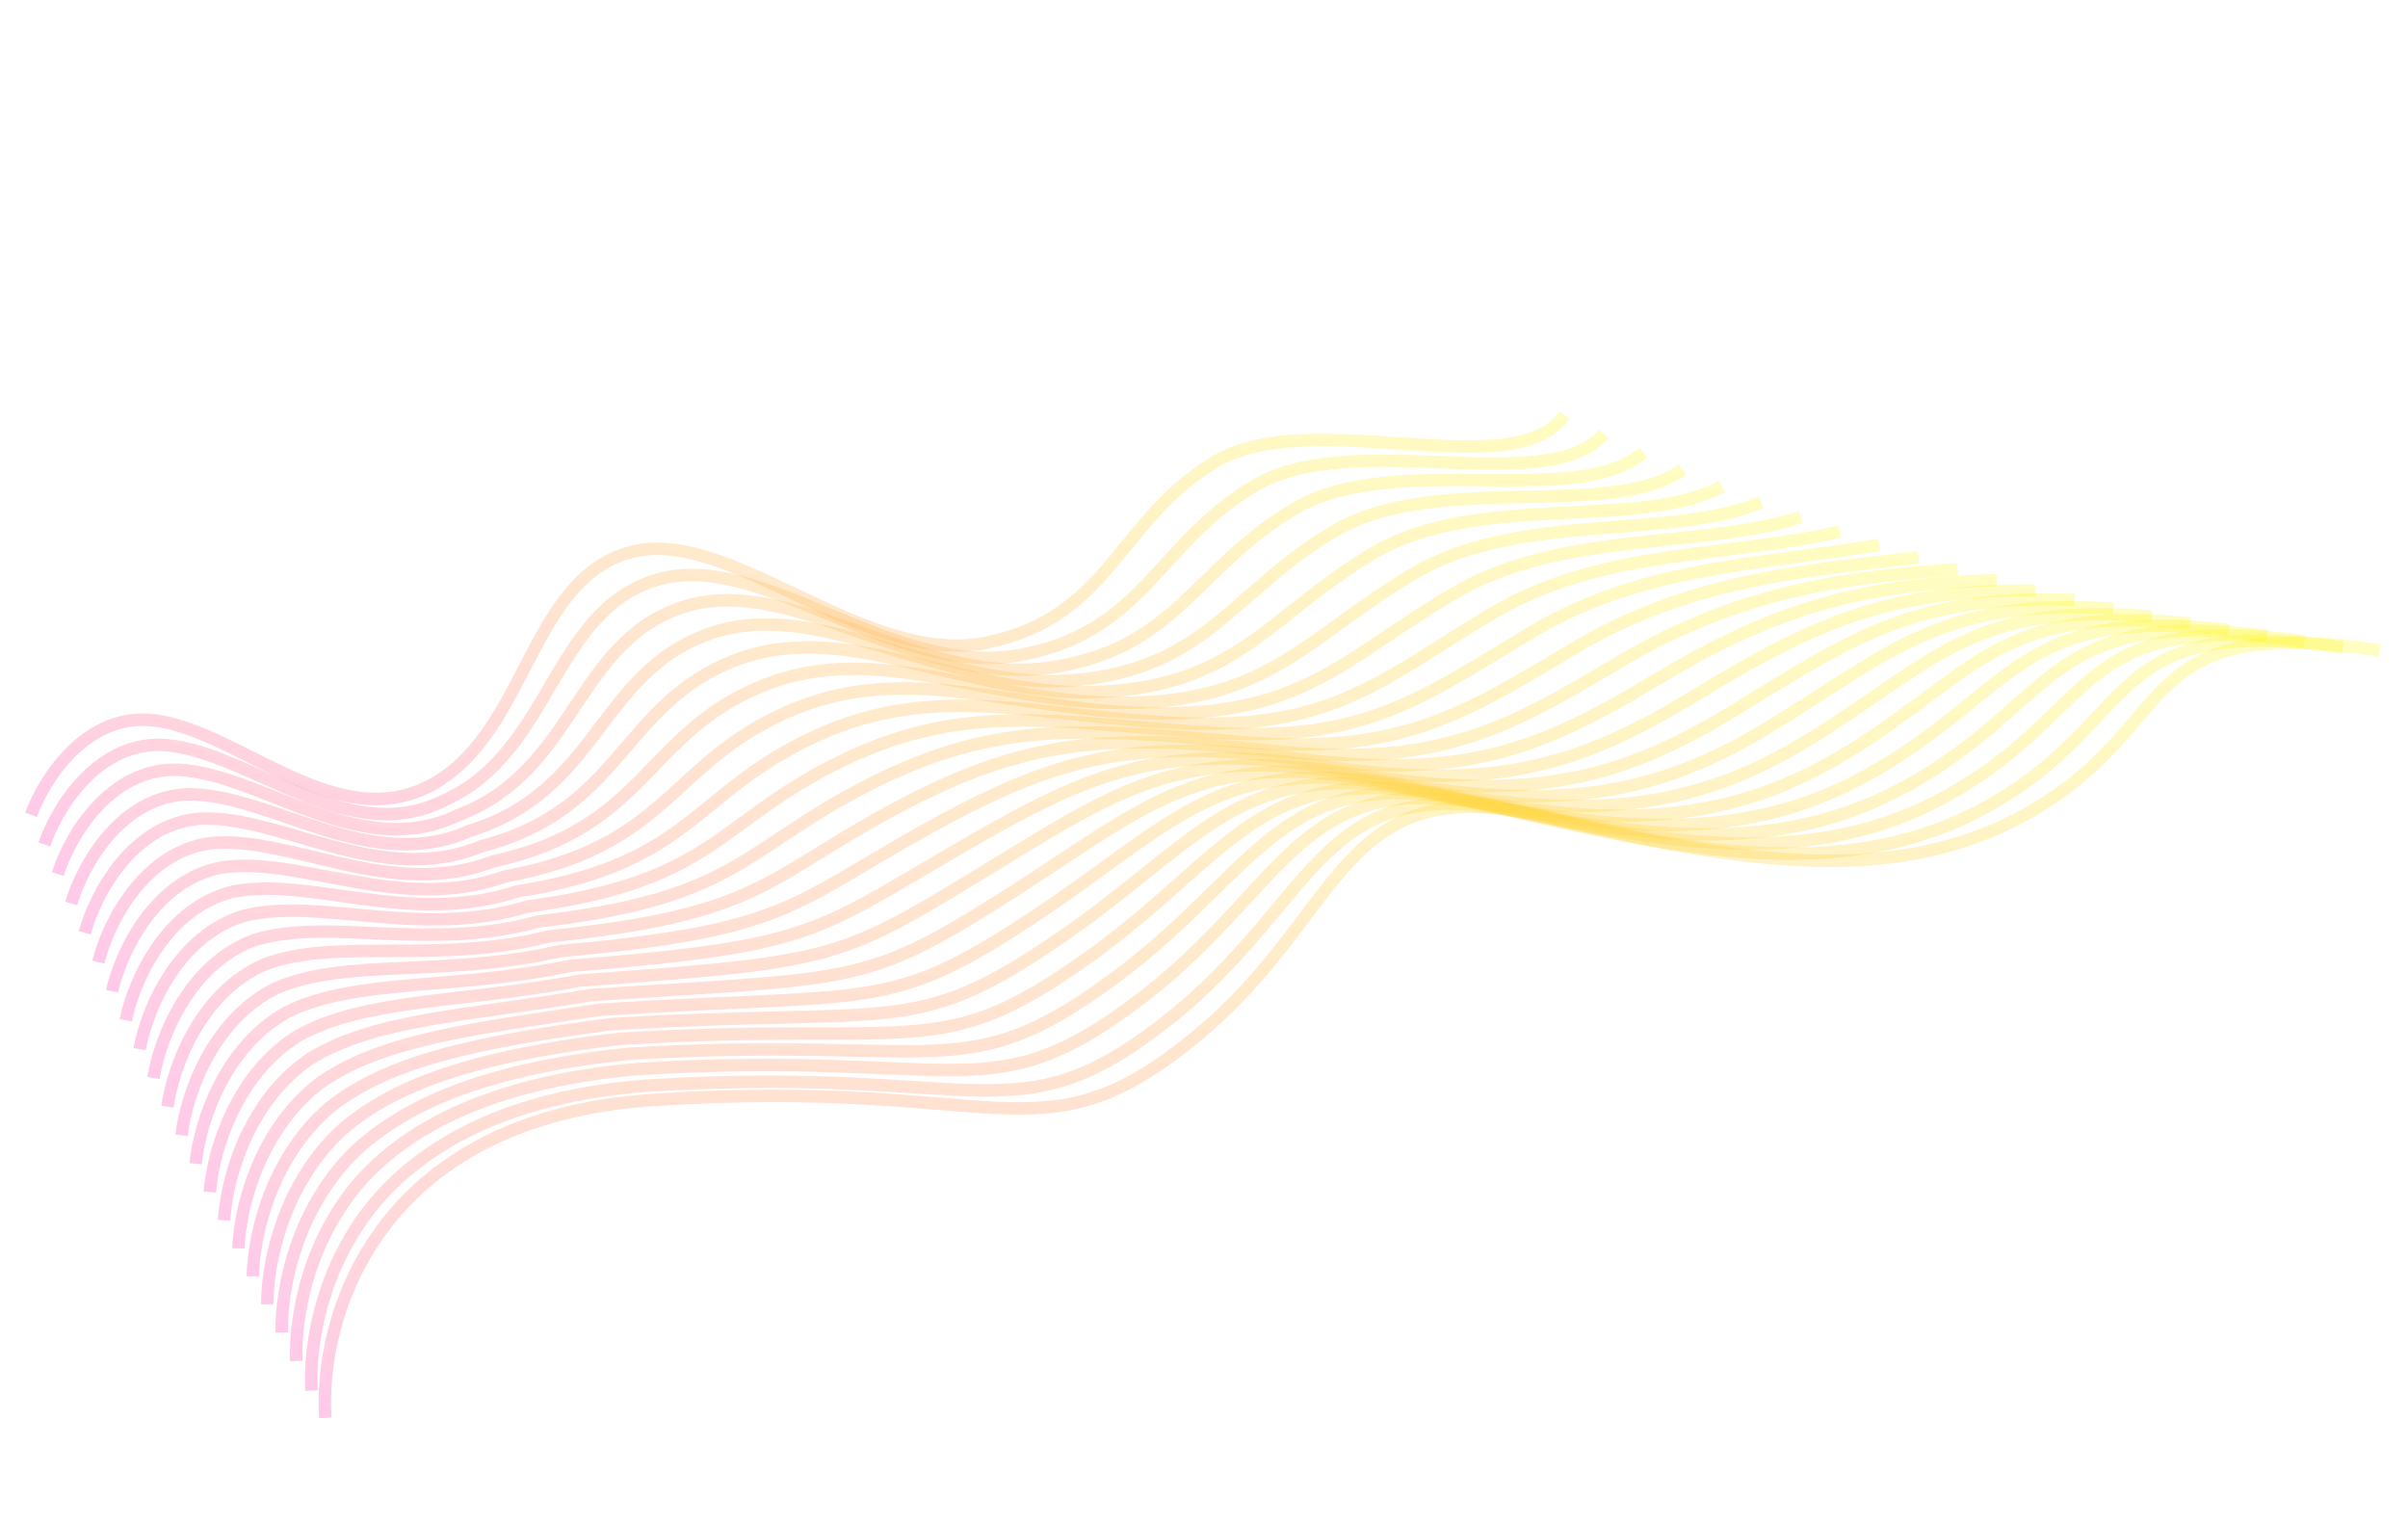
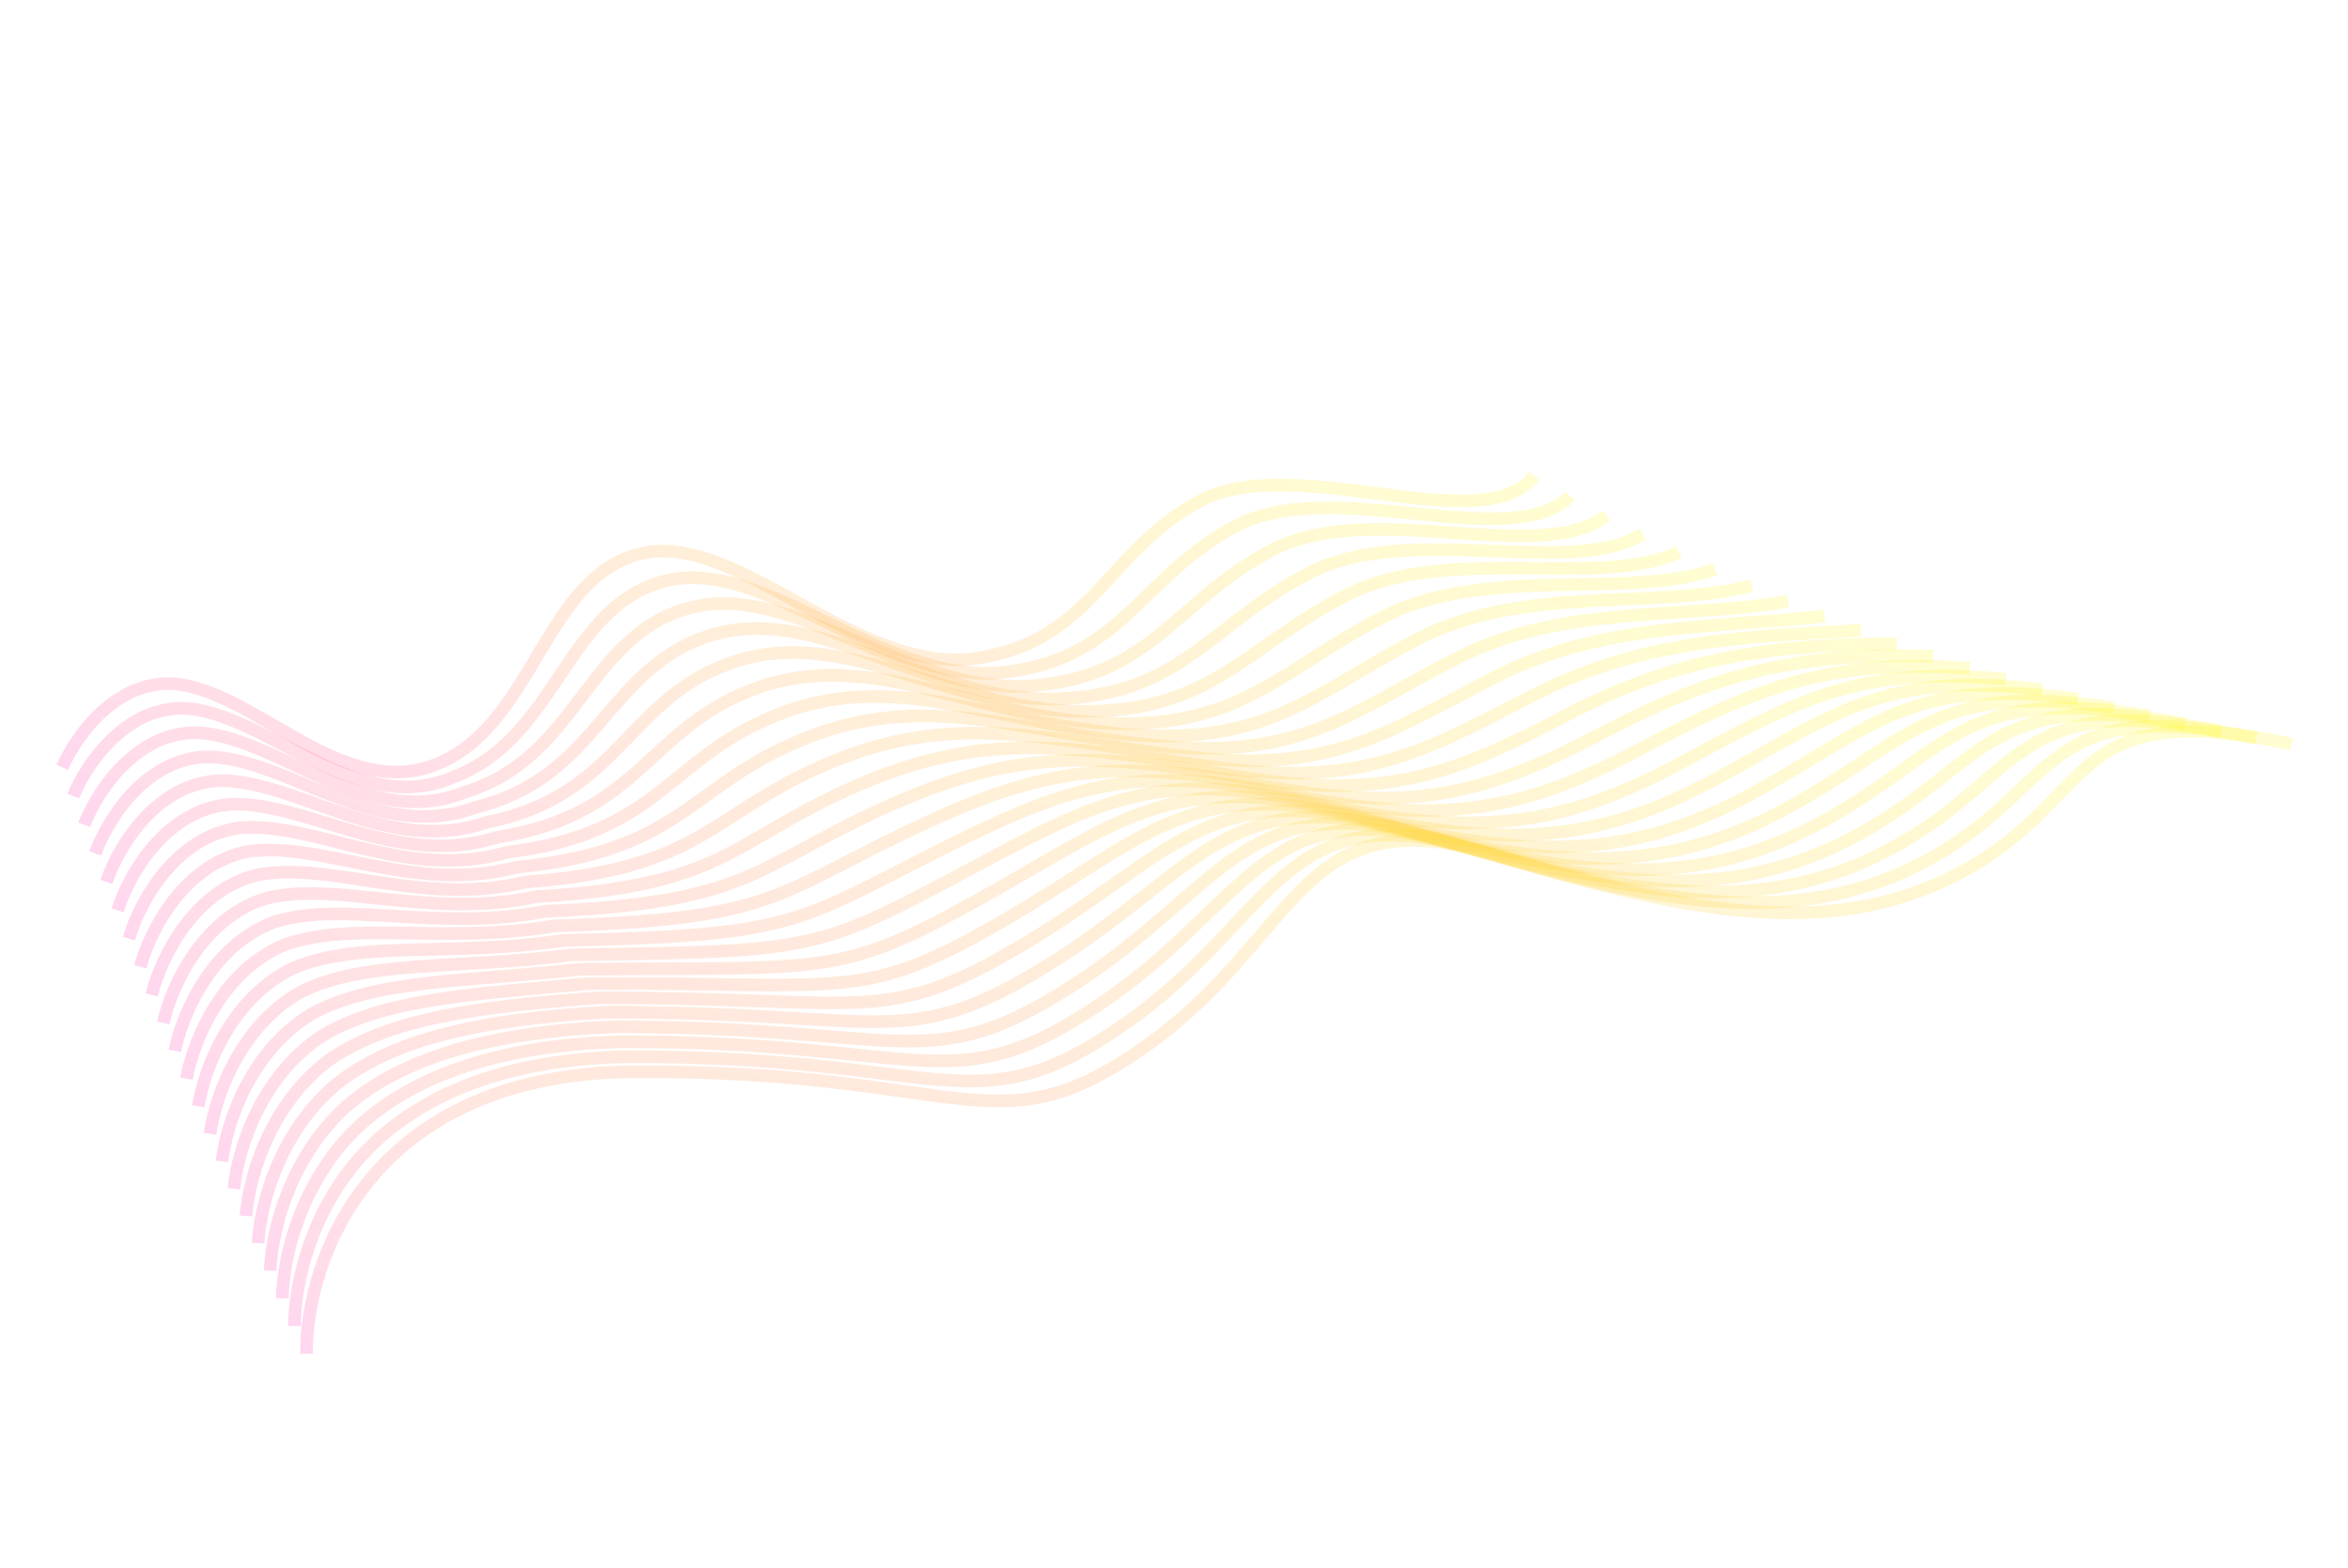
- <svg xmlns="http://www.w3.org/2000/svg" width="3868" height="2448" viewBox="0 0 3868 2448" fill="none">
-   <path d="M49.839 1308.54C70.498 1251.66 139.532 1141.77 250.393 1157.25C388.968 1176.6 541.928 1343.54 694.294 1259.95C846.66 1176.35 850.814 931.381 1011.9 887.117C1172.99 842.853 1388.75 1073.5 1586.41 1031.84C1784.07 990.175 1796.76 834.055 1951.92 741.592C2107.09 649.128 2433.08 782.89 2512.85 666.633" stroke="url(#paint0_linear_2222_4449)" stroke-opacity="0.4" stroke-width="20" />
-   <path d="M522.639 2277.12C511.609 2118.97 601.874 1795.42 1051.17 1766.44C1612.8 1730.21 1669.06 1869.8 1917.3 1667.95C2165.54 1466.09 2146.26 1229.11 2490.36 1313.31C2834.45 1397.52 3081.52 1423.02 3291.43 1285.11C3501.35 1147.2 3438.45 986.307 3822.73 1044.7" stroke="url(#paint1_linear_2222_4449)" stroke-opacity="0.4" stroke-width="20" />
-   <path d="M71.242 1356.21C90.906 1298.09 157.672 1187.3 268.184 1196.82C405.133 1209.71 559.951 1364.4 714.645 1284.92C885.169 1208.27 887.333 982.027 1054 931.509C1220.67 880.992 1430.59 1086.99 1633.3 1052.85C1836.01 1018.71 1857.44 873.87 2015.42 780.042C2173.39 686.214 2484.29 801.706 2576.03 697.14" stroke="url(#paint2_linear_2222_4449)" stroke-opacity="0.4" stroke-width="20" />
-   <path d="M92.758 1403.7C111.402 1344.35 175.887 1232.71 285.923 1236.29C421.112 1242.77 577.514 1385.17 734.657 1309.75C923.525 1239.58 924.151 1032.08 1096.27 975.17C1268.4 918.26 1471.9 1099.79 1679.88 1073.03C1887.85 1046.28 1918.29 912.497 2079.07 817.223C2239.85 721.95 2535.26 819.555 2639.26 726.375" stroke="url(#paint3_linear_2222_4449)" stroke-opacity="0.4" stroke-width="20" />
-   <path d="M114.386 1451.02C131.982 1390.46 194.176 1278 303.61 1275.65C436.903 1275.76 594.617 1405.87 754.329 1334.43C961.719 1270.3 961.258 1081.54 1138.7 1018.09C1316.15 954.653 1512.69 1111.89 1726.13 1092.4C1939.57 1072.91 1979.29 949.931 2142.86 853.131C2306.43 756.331 2585.98 836.442 2702.52 754.336" stroke="url(#paint4_linear_2222_4449)" stroke-opacity="0.4" stroke-width="20" />
-   <path d="M136.125 1498.17C152.646 1436.41 212.539 1323.17 321.243 1314.91C452.508 1308.7 611.26 1426.51 773.659 1358.97C999.74 1300.42 998.644 1130.39 1181.28 1060.28C1363.91 990.174 1552.94 1123.32 1772.05 1110.95C1991.16 1098.58 2040.42 986.172 2206.77 887.765C2373.12 789.357 2636.42 852.371 2765.79 781.021" stroke="url(#paint5_linear_2222_4449)" stroke-opacity="0.4" stroke-width="20" />
-   <path d="M157.974 1545.14C173.394 1482.21 230.977 1368.23 338.825 1354.07C467.929 1341.59 627.446 1447.09 792.648 1383.38C1037.58 1329.95 1036.3 1178.64 1223.99 1101.73C1411.68 1024.82 1592.64 1134.09 1817.62 1128.7C2042.6 1123.31 2101.67 1021.22 2270.77 921.12C2439.88 821.024 2686.57 867.346 2829.04 806.429" stroke="url(#paint6_linear_2222_4449)" stroke-opacity="0.4" stroke-width="20" />
-   <path d="M179.944 1591.94C194.238 1527.85 249.502 1413.17 356.368 1393.14C483.179 1374.43 643.188 1467.63 811.309 1407.68C1075.25 1358.9 1074.23 1226.28 1266.84 1142.44C1459.44 1058.6 1631.79 1144.2 1862.84 1145.65C2093.89 1147.1 2163.02 1055.06 2334.87 953.198C2506.72 851.332 2736.43 881.374 2892.27 830.563" stroke="url(#paint7_linear_2222_4449)" stroke-opacity="0.4" stroke-width="20" />
-   <path d="M202.039 1638.57C215.181 1573.33 268.116 1457.99 373.875 1432.1C498.263 1407.24 658.49 1488.13 829.644 1431.85C1112.74 1387.26 1112.43 1273.31 1309.81 1182.4C1507.19 1091.5 1670.38 1153.66 1907.7 1161.8C2145.02 1169.94 2224.45 1087.71 2399.03 983.994C2573.6 880.278 2785.99 894.457 2955.46 853.419" stroke="url(#paint8_linear_2222_4449)" stroke-opacity="0.4" stroke-width="20" />
-   <path d="M224.252 1685.01C236.216 1618.65 286.816 1502.69 391.342 1470.97C513.176 1440 673.35 1508.6 847.648 1455.91C1150.03 1415.03 1150.89 1319.71 1352.9 1221.62C1554.91 1123.53 1708.41 1162.49 1952.19 1177.17C2195.97 1191.84 2285.95 1119.15 2463.23 1013.5C2640.51 907.858 2835.22 906.597 3018.58 874.996" stroke="url(#paint9_linear_2222_4449)" stroke-opacity="0.4" stroke-width="20" />
-   <path d="M246.584 1731.28C257.345 1663.81 305.602 1547.27 408.771 1509.75C527.923 1472.73 687.77 1529.05 865.323 1479.86C1187.12 1442.24 1189.59 1365.49 1396.09 1260.09C1602.59 1154.69 1745.85 1170.69 1996.29 1191.75C2246.73 1212.8 2347.49 1149.39 2527.45 1041.73C2707.41 934.073 2884.12 917.8 3081.61 895.294" stroke="url(#paint10_linear_2222_4449)" stroke-opacity="0.4" stroke-width="20" />
-   <path d="M269.033 1777.36C278.567 1708.81 324.474 1591.72 426.161 1548.43C542.503 1505.42 701.752 1549.49 882.669 1503.71C1224 1468.86 1228.53 1410.64 1439.37 1297.81C1650.21 1184.98 1782.71 1178.27 2039.99 1205.55C2297.27 1232.82 2409.05 1178.41 2591.67 1068.66C2774.3 958.917 2932.66 928.069 3144.53 914.311" stroke="url(#paint11_linear_2222_4449)" stroke-opacity="0.4" stroke-width="20" />
-   <path d="M291.597 1823.26C299.879 1753.64 343.431 1636.05 443.512 1587.02C556.918 1538.08 715.297 1569.92 899.685 1527.47C1260.66 1494.91 1267.69 1455.15 1482.72 1334.77C1697.75 1214.39 1818.98 1185.24 2083.28 1218.58C2347.58 1251.91 2470.62 1206.23 2655.88 1094.31C2841.13 982.392 2980.83 937.409 3207.32 932.049" stroke="url(#paint12_linear_2222_4449)" stroke-opacity="0.4" stroke-width="20" />
-   <path d="M314.275 1868.97C321.281 1798.31 362.473 1680.26 460.824 1625.52C571.169 1570.72 728.405 1590.35 916.371 1551.14C1297.09 1520.4 1307.08 1499.03 1526.14 1370.98C1745.21 1242.93 1854.64 1191.62 2126.15 1230.84C2397.66 1270.07 2532.17 1232.83 2720.03 1118.66C2907.9 1004.5 3028.62 945.826 3269.95 948.507" stroke="url(#paint13_linear_2222_4449)" stroke-opacity="0.4" stroke-width="20" />
-   <path d="M337.065 1914.5C342.771 1842.82 381.598 1724.34 478.097 1663.93C585.256 1603.33 741.08 1610.79 932.728 1574.72C1333.29 1545.32 1346.66 1542.25 1569.61 1406.42C1792.56 1270.59 1889.68 1197.4 2168.57 1242.35C2447.47 1287.3 2593.68 1258.22 2784.12 1141.72C2974.57 1025.23 3076 953.321 3332.4 963.684" stroke="url(#paint14_linear_2222_4449)" stroke-opacity="0.4" stroke-width="20" />
-   <path d="M359.966 1959.83C364.349 1887.15 400.805 1768.29 495.331 1702.24C599.18 1635.91 753.323 1631.24 948.754 1598.23C1369.24 1569.68 1386.45 1584.83 1613.12 1441.11C1839.8 1297.38 1924.09 1202.6 2210.55 1253.1C2497.01 1303.6 2655.13 1282.39 2848.13 1163.49C3041.12 1044.58 3122.97 959.899 3394.66 977.581" stroke="url(#paint15_linear_2222_4449)" stroke-opacity="0.4" stroke-width="20" />
-   <path d="M382.976 2004.97C386.012 1931.31 420.095 1812.1 512.525 1740.46C612.943 1668.48 765.135 1651.71 964.45 1621.65C1404.93 1593.47 1426.42 1626.75 1656.66 1475.03C1886.91 1323.3 1957.87 1207.23 2252.06 1263.1C2546.26 1318.97 2716.5 1305.34 2912.01 1183.95C3107.53 1062.57 3169.51 965.567 3456.7 990.198" stroke="url(#paint16_linear_2222_4449)" stroke-opacity="0.4" stroke-width="20" />
-   <path d="M406.093 2049.92C407.759 1975.29 439.467 1855.79 529.68 1778.58C626.547 1701.03 776.518 1672.22 979.816 1645.01C1440.37 1616.71 1466.56 1668.02 1700.21 1508.18C1933.87 1348.35 1991 1211.3 2293.11 1272.36C2595.21 1333.42 2777.77 1327.08 2975.77 1203.13C3173.77 1079.18 3215.59 970.33 3518.49 1001.54" stroke="url(#paint17_linear_2222_4449)" stroke-opacity="0.4" stroke-width="20" />
-   <path d="M429.302 2094.82C429.576 2019.26 458.906 1899.49 546.782 1816.77C639.977 1733.71 787.461 1692.91 994.84 1668.46C1475.51 1639.55 1506.86 1708.77 1743.75 1540.73C1980.65 1372.68 2023.47 1214.97 2333.65 1281.04C2643.82 1347.11 2838.9 1347.75 3039.36 1221.16C3239.81 1094.57 3261.21 974.346 3580 1011.76" stroke="url(#paint18_linear_2222_4449)" stroke-opacity="0.4" stroke-width="20" />
-   <path d="M452.558 2140.15C451.418 2063.67 478.368 1943.68 563.789 1855.5C653.195 1767.01 797.925 1714.28 1009.48 1692.48C1510.33 1662.48 1547.25 1749.49 1787.23 1573.13C2027.21 1396.77 2055.22 1218.73 2373.63 1289.62C2692.04 1360.51 2899.84 1367.83 3102.71 1238.52C3305.58 1109.22 3306.28 978.095 3641.17 1021.33" stroke="url(#paint19_linear_2222_4449)" stroke-opacity="0.4" stroke-width="20" />
-   <path d="M475.902 2185.77C473.325 2108.4 497.895 1988.22 580.741 1894.63C666.241 1800.79 807.952 1736.19 1023.77 1716.93C1544.83 1685.34 1587.77 1790.02 1830.67 1605.25C2073.56 1420.49 2086.29 1222.45 2413.09 1297.97C2739.9 1373.49 2960.6 1387.19 3165.85 1255.09C3371.1 1122.98 3350.85 981.447 3702.01 1030.12" stroke="url(#paint20_linear_2222_4449)" stroke-opacity="0.4" stroke-width="20" />
-   <path d="M500.324 2233.46C496.29 2155.22 518.478 2034.9 598.631 1935.93C680.11 1836.83 818.537 1760.43 1038.72 1743.61C1580.02 1709.94 1629.41 1832.15 1875.05 1638.88C2120.69 1445.61 2117.65 1227.92 2453.01 1307.88C2788.36 1387.84 3022.15 1407.6 3229.74 1272.63C3437.34 1137.66 3395.89 986.19 3763.5 1039.92" stroke="url(#paint21_linear_2222_4449)" stroke-opacity="0.4" stroke-width="20" />
+ <svg xmlns="http://www.w3.org/2000/svg" width="3714" height="2480" viewBox="0 0 3714 2480" fill="none">
+   <path d="M98.496 1214.13C120.875 1162.33 191.216 1063.87 293.545 1084.41C421.457 1110.1 554.584 1273.95 701.032 1204.58C847.48 1135.21 864.913 907.429 1017.3 875.149C1169.69 842.87 1357.74 1069.5 1544.03 1041.67C1730.31 1013.84 1750.77 869.225 1900.31 791.755C2049.86 714.285 2345.88 856.841 2426.56 753.048" stroke="url(#paint0_linear_2289_4508)" stroke-opacity="0.3" stroke-width="20" />
+   <path d="M484.93 2141.84C483.422 1994.03 585.356 1697.87 1005.16 1695.78C1529.92 1693.16 1574.55 1826.21 1816.79 1652.07C2059.02 1477.94 2054.2 1256.29 2369.82 1353.72C2685.43 1451.15 2913.98 1488.57 3117 1371.83C3320.02 1255.1 3270.39 1101.85 3624.84 1177.48" stroke="url(#paint1_linear_2289_4508)" stroke-opacity="0.3" stroke-width="20" />
+   <path d="M115.778 1259.68C137.3 1206.67 205.579 1107.25 307.914 1122.23C434.67 1141.81 570.204 1294.36 718.592 1228.96C881.557 1167.05 896.1 956.591 1054.03 918.8C1211.96 881.01 1395.94 1084.38 1586.5 1063.82C1777.07 1043.27 1805.04 909.644 1957.28 831.059C2109.52 752.475 2392.5 877.189 2483.68 784.942" stroke="url(#paint2_linear_2289_4508)" stroke-opacity="0.3" stroke-width="20" />
+   <path d="M133.173 1305.08C153.813 1250.86 220.017 1150.52 322.238 1159.95C447.71 1173.46 585.4 1314.67 735.843 1253.17C915.522 1198.32 927.596 1005.22 1090.96 961.78C1254.32 918.34 1433.68 1098.57 1628.74 1085.19C1823.8 1071.81 1859.54 948.967 2014.47 869.192C2169.4 789.418 2438.96 896.626 2540.92 815.656" stroke="url(#paint3_linear_2289_4508)" stroke-opacity="0.3" stroke-width="20" />
+   <path d="M150.685 1350.32C170.416 1294.92 234.533 1193.69 336.522 1197.56C460.582 1205.05 600.173 1334.89 752.787 1277.23C949.372 1229.03 959.397 1053.31 1128.07 1004.08C1296.75 954.858 1470.98 1112.1 1670.72 1105.78C1870.46 1099.45 1914.25 987.188 2071.86 906.147C2229.47 825.106 2485.23 915.152 2598.25 845.183" stroke="url(#paint4_linear_2289_4508)" stroke-opacity="0.3" stroke-width="20" />
+   <path d="M168.308 1395.41C187.105 1338.84 249.124 1236.75 350.761 1235.09C473.283 1236.57 614.522 1355.02 769.42 1301.15C983.094 1259.17 991.49 1100.85 1165.36 1045.71C1339.24 990.568 1507.81 1124.97 1712.43 1125.59C1917.06 1126.21 1969.14 1024.31 2129.42 941.924C2289.71 859.54 2531.29 932.774 2655.66 873.527" stroke="url(#paint5_linear_2289_4508)" stroke-opacity="0.3" stroke-width="20" />
+   <path d="M186.042 1440.34C203.88 1382.61 263.789 1279.71 364.956 1272.51C485.814 1268.04 628.446 1375.07 785.741 1324.92C1016.68 1288.75 1023.87 1147.84 1202.82 1086.65C1381.78 1025.46 1544.16 1137.19 1753.87 1144.63C1963.57 1152.07 2024.2 1060.32 2187.15 976.514C2350.09 892.711 2577.14 949.489 2713.13 900.679" stroke="url(#paint6_linear_2289_4508)" stroke-opacity="0.3" stroke-width="20" />
+   <path d="M203.901 1485.11C220.755 1426.24 278.544 1322.56 379.122 1309.84C498.19 1299.45 641.962 1395.06 801.766 1348.56C1050.14 1317.78 1056.54 1194.29 1240.45 1126.92C1424.37 1059.54 1580.04 1148.76 1795.02 1162.91C2010 1177.05 2079.43 1095.22 2245.03 1009.92C2410.62 924.622 2622.78 965.306 2770.64 926.642" stroke="url(#paint7_linear_2289_4508)" stroke-opacity="0.3" stroke-width="20" />
+   <path d="M221.883 1529.73C237.728 1469.74 293.386 1365.31 393.258 1347.08C510.412 1330.82 655.069 1414.99 817.492 1372.08C1083.46 1346.25 1089.49 1240.17 1278.24 1166.49C1466.99 1092.82 1615.44 1159.71 1835.88 1180.43C2056.32 1201.15 2134.81 1129.01 2303.04 1042.14C2471.27 955.269 2668.18 980.228 2828.19 951.416" stroke="url(#paint8_linear_2289_4508)" stroke-opacity="0.3" stroke-width="20" />
+   <path d="M239.987 1574.19C254.798 1513.09 308.317 1407.95 407.364 1384.23C522.48 1362.14 667.767 1434.87 832.918 1395.47C1116.63 1374.17 1122.71 1285.49 1316.17 1205.38C1509.63 1125.27 1650.34 1170.03 1876.44 1197.19C2102.53 1224.35 2190.31 1161.68 2361.16 1073.16C2532.02 984.645 2713.33 994.254 2885.74 974.995" stroke="url(#paint9_linear_2289_4508)" stroke-opacity="0.3" stroke-width="20" />
+   <path d="M258.211 1618.49C271.964 1556.29 323.335 1450.49 421.439 1421.28C534.394 1393.42 680.057 1454.7 848.044 1418.75C1149.65 1401.54 1156.2 1330.25 1354.24 1243.58C1552.28 1156.91 1684.74 1179.74 1916.68 1213.21C2148.62 1246.67 2245.91 1193.23 2419.38 1102.99C2592.85 1012.75 2758.22 1007.39 2943.29 997.378" stroke="url(#paint10_linear_2289_4508)" stroke-opacity="0.3" stroke-width="20" />
+   <path d="M276.553 1662.63C289.223 1599.35 338.437 1492.91 435.482 1458.25C546.153 1424.66 691.938 1474.5 862.867 1441.91C1182.5 1428.37 1189.94 1374.43 1392.43 1281.08C1594.93 1187.74 1718.63 1188.84 1956.59 1228.47C2194.55 1268.11 2301.61 1223.65 2477.67 1131.62C2653.72 1039.58 2802.83 1019.64 3000.8 1018.57" stroke="url(#paint11_linear_2289_4508)" stroke-opacity="0.3" stroke-width="20" />
+   <path d="M295.014 1706.6C306.578 1642.26 353.627 1535.23 449.496 1495.13C557.762 1455.86 703.414 1494.26 877.39 1464.96C1215.18 1454.65 1223.93 1418.03 1430.74 1317.89C1637.55 1217.75 1752 1197.33 1996.16 1243C2240.32 1288.66 2357.37 1252.95 2536 1159.04C2714.63 1065.13 2847.15 1031 3058.26 1038.55" stroke="url(#paint12_linear_2289_4508)" stroke-opacity="0.3" stroke-width="20" />
+   <path d="M313.591 1750.41C324.025 1685.03 368.903 1577.42 463.478 1531.92C569.219 1487.02 714.485 1514 891.611 1487.92C1247.68 1480.39 1258.16 1461.05 1469.15 1353.99C1680.14 1246.94 1784.84 1205.24 2035.38 1256.79C2285.93 1308.34 2413.19 1281.12 2594.37 1185.26C2775.55 1089.4 2891.17 1041.48 3115.64 1057.34" stroke="url(#paint13_linear_2289_4508)" stroke-opacity="0.3" stroke-width="20" />
+   <path d="M332.283 1794.04C341.564 1727.64 384.264 1619.51 477.429 1568.62C580.526 1518.15 725.151 1533.73 905.53 1510.77C1279.99 1505.59 1292.61 1503.47 1507.65 1389.39C1722.69 1275.31 1817.13 1212.56 2074.23 1269.84C2331.34 1327.13 2469.04 1308.16 2652.75 1210.27C2836.46 1112.39 2934.86 1051.08 3172.94 1074.92" stroke="url(#paint14_linear_2289_4508)" stroke-opacity="0.3" stroke-width="20" />
+   <path d="M351.089 1837.51C359.194 1770.1 399.709 1661.48 491.349 1605.24C591.683 1549.26 735.414 1553.44 919.145 1533.54C1312.1 1530.25 1327.28 1545.31 1546.23 1424.09C1765.17 1302.86 1848.88 1219.31 2112.71 1282.18C2376.55 1345.04 2524.9 1334.06 2711.12 1234.08C2897.33 1134.09 2978.21 1059.8 3230.12 1091.31" stroke="url(#paint15_linear_2289_4508)" stroke-opacity="0.3" stroke-width="20" />
+   <path d="M370.005 1880.8C376.91 1812.4 415.236 1703.33 505.235 1641.77C602.688 1580.33 745.273 1573.15 932.456 1556.21C1344.01 1554.37 1362.16 1586.54 1584.87 1458.07C1807.58 1329.6 1880.06 1225.49 2150.8 1293.78C2421.54 1362.08 2580.75 1358.82 2769.45 1256.67C2958.15 1154.51 3021.21 1067.65 3287.16 1106.49" stroke="url(#paint16_linear_2289_4508)" stroke-opacity="0.3" stroke-width="20" />
+   <path d="M389.033 1923.91C394.717 1854.54 430.848 1745.06 519.092 1678.2C613.548 1611.38 754.734 1592.87 945.466 1578.81C1375.7 1577.97 1397.24 1627.17 1623.57 1491.34C1849.9 1355.51 1910.68 1231.11 2188.48 1304.68C2466.29 1378.24 2636.57 1382.45 2827.73 1278.04C3018.89 1173.64 3063.84 1074.64 3344.04 1120.46" stroke="url(#paint17_linear_2289_4508)" stroke-opacity="0.3" stroke-width="20" />
+   <path d="M408.148 1966.99C412.587 1896.67 446.52 1786.82 532.894 1714.7C624.238 1642.54 763.772 1612.74 958.15 1601.46C1407.15 1601.18 1432.49 1667.34 1662.3 1524.04C1892.1 1380.75 1940.69 1236.33 2225.74 1315C2510.78 1393.67 2692.33 1405.07 2885.91 1298.35C3079.5 1191.62 3106.07 1080.9 3400.73 1133.38" stroke="url(#paint18_linear_2289_4508)" stroke-opacity="0.3" stroke-width="20" />
+   <path d="M427.285 2010.47C430.458 1939.23 462.188 1829.03 546.579 1751.69C634.697 1674.27 772.329 1633.21 970.446 1624.63C1438.28 1624.44 1467.84 1707.47 1700.97 1556.61C1934.1 1405.75 1970.04 1241.58 2262.48 1325.2C2554.92 1408.82 2747.93 1427.14 2943.92 1318.02C3139.91 1208.9 3147.82 1086.89 3457.13 1145.68" stroke="url(#paint19_linear_2289_4508)" stroke-opacity="0.3" stroke-width="20" />
+   <path d="M446.485 2054.23C448.371 1982.07 477.896 1871.57 560.19 1789.04C644.968 1706.43 780.447 1654.15 982.396 1648.18C1469.14 1647.64 1503.31 1747.44 1739.62 1588.92C1975.93 1430.39 1998.74 1246.77 2298.75 1335.16C2598.75 1423.55 2803.41 1448.52 3001.77 1336.93C3200.13 1225.34 3189.12 1092.48 3513.28 1157.23" stroke="url(#paint20_linear_2289_4508)" stroke-opacity="0.3" stroke-width="20" />
+   <path d="M465.777 2098.14C466.354 2025.09 493.67 1914.32 573.756 1826.65C655.083 1738.92 788.158 1675.47 994.03 1672C1499.73 1670.65 1538.93 1787.13 1778.27 1620.84C2017.61 1454.56 2026.83 1251.76 2334.55 1344.76C2642.27 1437.76 2858.77 1469.1 3059.47 1354.96C3260.17 1240.83 3229.98 1097.56 3569.17 1167.92" stroke="url(#paint21_linear_2289_4508)" stroke-opacity="0.3" stroke-width="20" />
  <defs>
-     <linearGradient id="paint0_linear_2222_4449" x1="1484.99" y1="342.268" x2="1077.7" y2="1632.91" gradientUnits="userSpaceOnUse">
+     <linearGradient id="paint0_linear_2289_4508" x1="1487.81" y1="394.215" x2="1037.24" y2="1572.96" gradientUnits="userSpaceOnUse">
      <stop stop-color="#FFF500" stop-opacity="0.6" />
      <stop offset="1" stop-color="#FF79C9" />
    </linearGradient>
-     <linearGradient id="paint1_linear_2222_4449" x1="2208.77" y1="953.453" x2="2134.13" y2="2362.48" gradientUnits="userSpaceOnUse">
+     <linearGradient id="paint1_linear_2289_4508" x1="2127.64" y1="1003.17" x2="1980.14" y2="2310.53" gradientUnits="userSpaceOnUse">
      <stop stop-color="#FFF500" stop-opacity="0.6" />
      <stop offset="1" stop-color="#FF79C9" />
    </linearGradient>
-     <linearGradient id="paint2_linear_2222_4449" x1="1519.86" y1="377.766" x2="1127.41" y2="1675.58" gradientUnits="userSpaceOnUse">
+     <linearGradient id="paint2_linear_2289_4508" x1="1518.3" y1="429.186" x2="1081.15" y2="1615.43" gradientUnits="userSpaceOnUse">
      <stop stop-color="#FFF500" stop-opacity="0.6" />
      <stop offset="1" stop-color="#FF79C9" />
    </linearGradient>
-     <linearGradient id="paint3_linear_2222_4449" x1="1554.75" y1="412.628" x2="1177.27" y2="1717.45" gradientUnits="userSpaceOnUse">
+     <linearGradient id="paint3_linear_2289_4508" x1="1548.85" y1="463.567" x2="1125.24" y2="1657.16" gradientUnits="userSpaceOnUse">
      <stop stop-color="#FFF500" stop-opacity="0.6" />
      <stop offset="1" stop-color="#FF79C9" />
    </linearGradient>
-     <linearGradient id="paint4_linear_2222_4449" x1="1589.66" y1="446.851" x2="1227.25" y2="1758.51" gradientUnits="userSpaceOnUse">
+     <linearGradient id="paint4_linear_2289_4508" x1="1579.45" y1="497.354" x2="1169.49" y2="1698.15" gradientUnits="userSpaceOnUse">
      <stop stop-color="#FFF500" stop-opacity="0.6" />
      <stop offset="1" stop-color="#FF79C9" />
    </linearGradient>
-     <linearGradient id="paint5_linear_2222_4449" x1="1624.57" y1="480.438" x2="1277.34" y2="1798.75" gradientUnits="userSpaceOnUse">
+     <linearGradient id="paint5_linear_2289_4508" x1="1610.08" y1="530.551" x2="1213.88" y2="1738.38" gradientUnits="userSpaceOnUse">
      <stop stop-color="#FFF500" stop-opacity="0.6" />
      <stop offset="1" stop-color="#FF79C9" />
    </linearGradient>
-     <linearGradient id="paint6_linear_2222_4449" x1="1659.47" y1="513.387" x2="1327.54" y2="1838.18" gradientUnits="userSpaceOnUse">
+     <linearGradient id="paint6_linear_2289_4508" x1="1640.74" y1="563.152" x2="1258.42" y2="1777.86" gradientUnits="userSpaceOnUse">
      <stop stop-color="#FFF500" stop-opacity="0.6" />
      <stop offset="1" stop-color="#FF79C9" />
    </linearGradient>
-     <linearGradient id="paint7_linear_2222_4449" x1="1694.37" y1="545.699" x2="1377.83" y2="1876.8" gradientUnits="userSpaceOnUse">
+     <linearGradient id="paint7_linear_2289_4508" x1="1671.43" y1="595.158" x2="1303.09" y2="1816.59" gradientUnits="userSpaceOnUse">
      <stop stop-color="#FFF500" stop-opacity="0.6" />
      <stop offset="1" stop-color="#FF79C9" />
    </linearGradient>
-     <linearGradient id="paint8_linear_2222_4449" x1="1729.24" y1="577.372" x2="1428.2" y2="1914.6" gradientUnits="userSpaceOnUse">
+     <linearGradient id="paint8_linear_2289_4508" x1="1702.14" y1="626.57" x2="1347.88" y2="1854.56" gradientUnits="userSpaceOnUse">
      <stop stop-color="#FFF500" stop-opacity="0.6" />
      <stop offset="1" stop-color="#FF79C9" />
    </linearGradient>
-     <linearGradient id="paint9_linear_2222_4449" x1="1764.08" y1="608.404" x2="1478.64" y2="1951.58" gradientUnits="userSpaceOnUse">
+     <linearGradient id="paint9_linear_2289_4508" x1="1732.84" y1="657.384" x2="1392.78" y2="1891.77" gradientUnits="userSpaceOnUse">
      <stop stop-color="#FFF500" stop-opacity="0.6" />
      <stop offset="1" stop-color="#FF79C9" />
    </linearGradient>
-     <linearGradient id="paint10_linear_2222_4449" x1="1798.87" y1="638.798" x2="1529.14" y2="1987.74" gradientUnits="userSpaceOnUse">
+     <linearGradient id="paint10_linear_2289_4508" x1="1763.54" y1="687.6" x2="1437.78" y2="1928.22" gradientUnits="userSpaceOnUse">
      <stop stop-color="#FFF500" stop-opacity="0.6" />
      <stop offset="1" stop-color="#FF79C9" />
    </linearGradient>
-     <linearGradient id="paint11_linear_2222_4449" x1="1833.61" y1="668.551" x2="1579.67" y2="2023.07" gradientUnits="userSpaceOnUse">
+     <linearGradient id="paint11_linear_2289_4508" x1="1794.23" y1="717.219" x2="1482.86" y2="1963.91" gradientUnits="userSpaceOnUse">
      <stop stop-color="#FFF500" stop-opacity="0.6" />
      <stop offset="1" stop-color="#FF79C9" />
    </linearGradient>
-     <linearGradient id="paint12_linear_2222_4449" x1="1868.28" y1="697.664" x2="1630.24" y2="2057.57" gradientUnits="userSpaceOnUse">
+     <linearGradient id="paint12_linear_2289_4508" x1="1824.89" y1="746.237" x2="1528.02" y2="1998.83" gradientUnits="userSpaceOnUse">
      <stop stop-color="#FFF500" stop-opacity="0.6" />
      <stop offset="1" stop-color="#FF79C9" />
    </linearGradient>
-     <linearGradient id="paint13_linear_2222_4449" x1="1902.87" y1="726.138" x2="1680.82" y2="2091.26" gradientUnits="userSpaceOnUse">
+     <linearGradient id="paint13_linear_2289_4508" x1="1855.51" y1="774.654" x2="1573.23" y2="2032.98" gradientUnits="userSpaceOnUse">
      <stop stop-color="#FFF500" stop-opacity="0.6" />
      <stop offset="1" stop-color="#FF79C9" />
    </linearGradient>
-     <linearGradient id="paint14_linear_2222_4449" x1="1937.38" y1="753.971" x2="1731.4" y2="2124.11" gradientUnits="userSpaceOnUse">
+     <linearGradient id="paint14_linear_2289_4508" x1="1886.09" y1="802.471" x2="1618.5" y2="2066.36" gradientUnits="userSpaceOnUse">
      <stop stop-color="#FFF500" stop-opacity="0.6" />
      <stop offset="1" stop-color="#FF79C9" />
    </linearGradient>
-     <linearGradient id="paint15_linear_2222_4449" x1="1971.78" y1="781.164" x2="1781.98" y2="2156.13" gradientUnits="userSpaceOnUse">
+     <linearGradient id="paint15_linear_2289_4508" x1="1916.61" y1="829.688" x2="1663.8" y2="2098.97" gradientUnits="userSpaceOnUse">
      <stop stop-color="#FFF500" stop-opacity="0.6" />
      <stop offset="1" stop-color="#FF79C9" />
    </linearGradient>
-     <linearGradient id="paint16_linear_2222_4449" x1="2006.08" y1="807.716" x2="1832.53" y2="2187.32" gradientUnits="userSpaceOnUse">
+     <linearGradient id="paint16_linear_2289_4508" x1="1947.05" y1="856.301" x2="1709.12" y2="2130.8" gradientUnits="userSpaceOnUse">
      <stop stop-color="#FFF500" stop-opacity="0.6" />
      <stop offset="1" stop-color="#FF79C9" />
    </linearGradient>
-     <linearGradient id="paint17_linear_2222_4449" x1="2040.25" y1="833.631" x2="1883.04" y2="2217.68" gradientUnits="userSpaceOnUse">
+     <linearGradient id="paint17_linear_2289_4508" x1="1977.43" y1="882.315" x2="1754.45" y2="2161.86" gradientUnits="userSpaceOnUse">
      <stop stop-color="#FFF500" stop-opacity="0.6" />
      <stop offset="1" stop-color="#FF79C9" />
    </linearGradient>
-     <linearGradient id="paint18_linear_2222_4449" x1="2074.29" y1="858.91" x2="1933.49" y2="2247.37" gradientUnits="userSpaceOnUse">
+     <linearGradient id="paint18_linear_2289_4508" x1="2007.71" y1="907.728" x2="1799.76" y2="2192.28" gradientUnits="userSpaceOnUse">
      <stop stop-color="#FFF500" stop-opacity="0.6" />
      <stop offset="1" stop-color="#FF79C9" />
    </linearGradient>
-     <linearGradient id="paint19_linear_2222_4449" x1="2108.19" y1="883.55" x2="1983.81" y2="2276.84" gradientUnits="userSpaceOnUse">
+     <linearGradient id="paint19_linear_2289_4508" x1="2037.9" y1="932.542" x2="1844.97" y2="2222.5" gradientUnits="userSpaceOnUse">
      <stop stop-color="#FFF500" stop-opacity="0.6" />
      <stop offset="1" stop-color="#FF79C9" />
    </linearGradient>
-     <linearGradient id="paint20_linear_2222_4449" x1="2141.93" y1="907.556" x2="2034.05" y2="2305.98" gradientUnits="userSpaceOnUse">
+     <linearGradient id="paint20_linear_2289_4508" x1="2067.97" y1="956.754" x2="1890.12" y2="2252.4" gradientUnits="userSpaceOnUse">
      <stop stop-color="#FFF500" stop-opacity="0.6" />
      <stop offset="1" stop-color="#FF79C9" />
    </linearGradient>
-     <linearGradient id="paint21_linear_2222_4449" x1="2176.48" y1="932.839" x2="2085.17" y2="2336.55" gradientUnits="userSpaceOnUse">
+     <linearGradient id="paint21_linear_2289_4508" x1="2097.93" y1="980.367" x2="1935.21" y2="2281.86" gradientUnits="userSpaceOnUse">
      <stop stop-color="#FFF500" stop-opacity="0.6" />
      <stop offset="1" stop-color="#FF79C9" />
    </linearGradient>
  </defs>
</svg>
